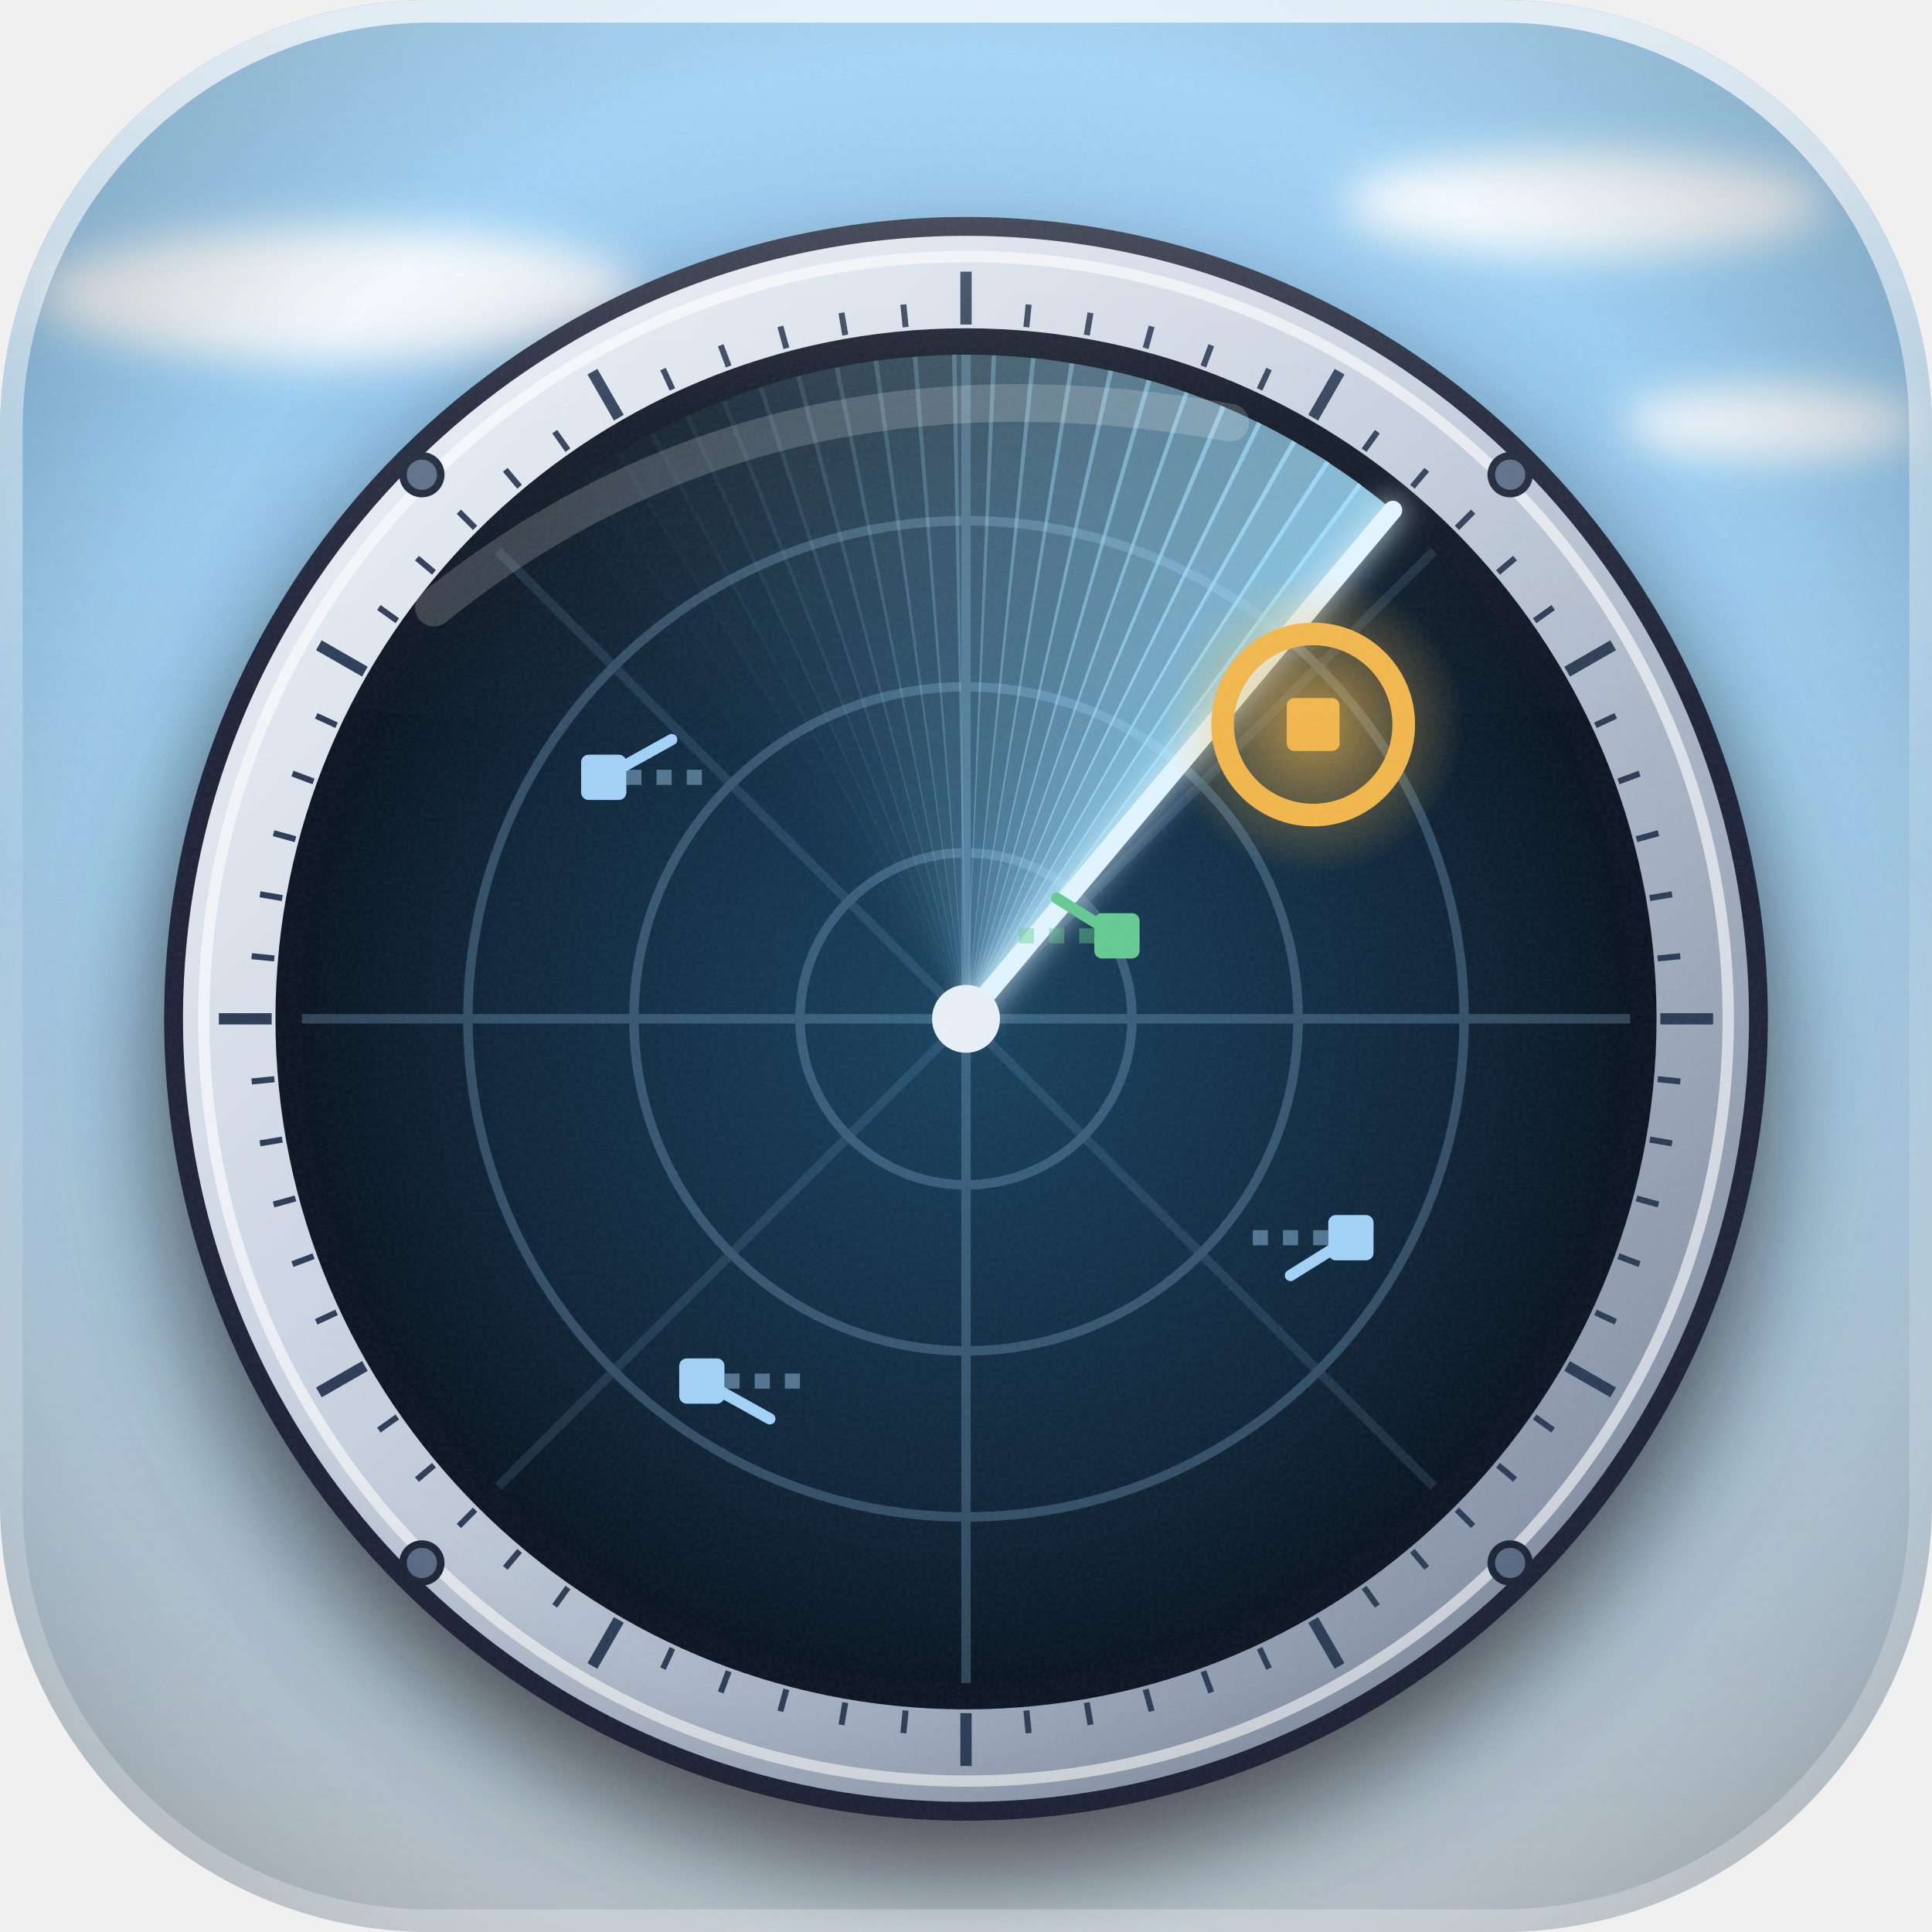
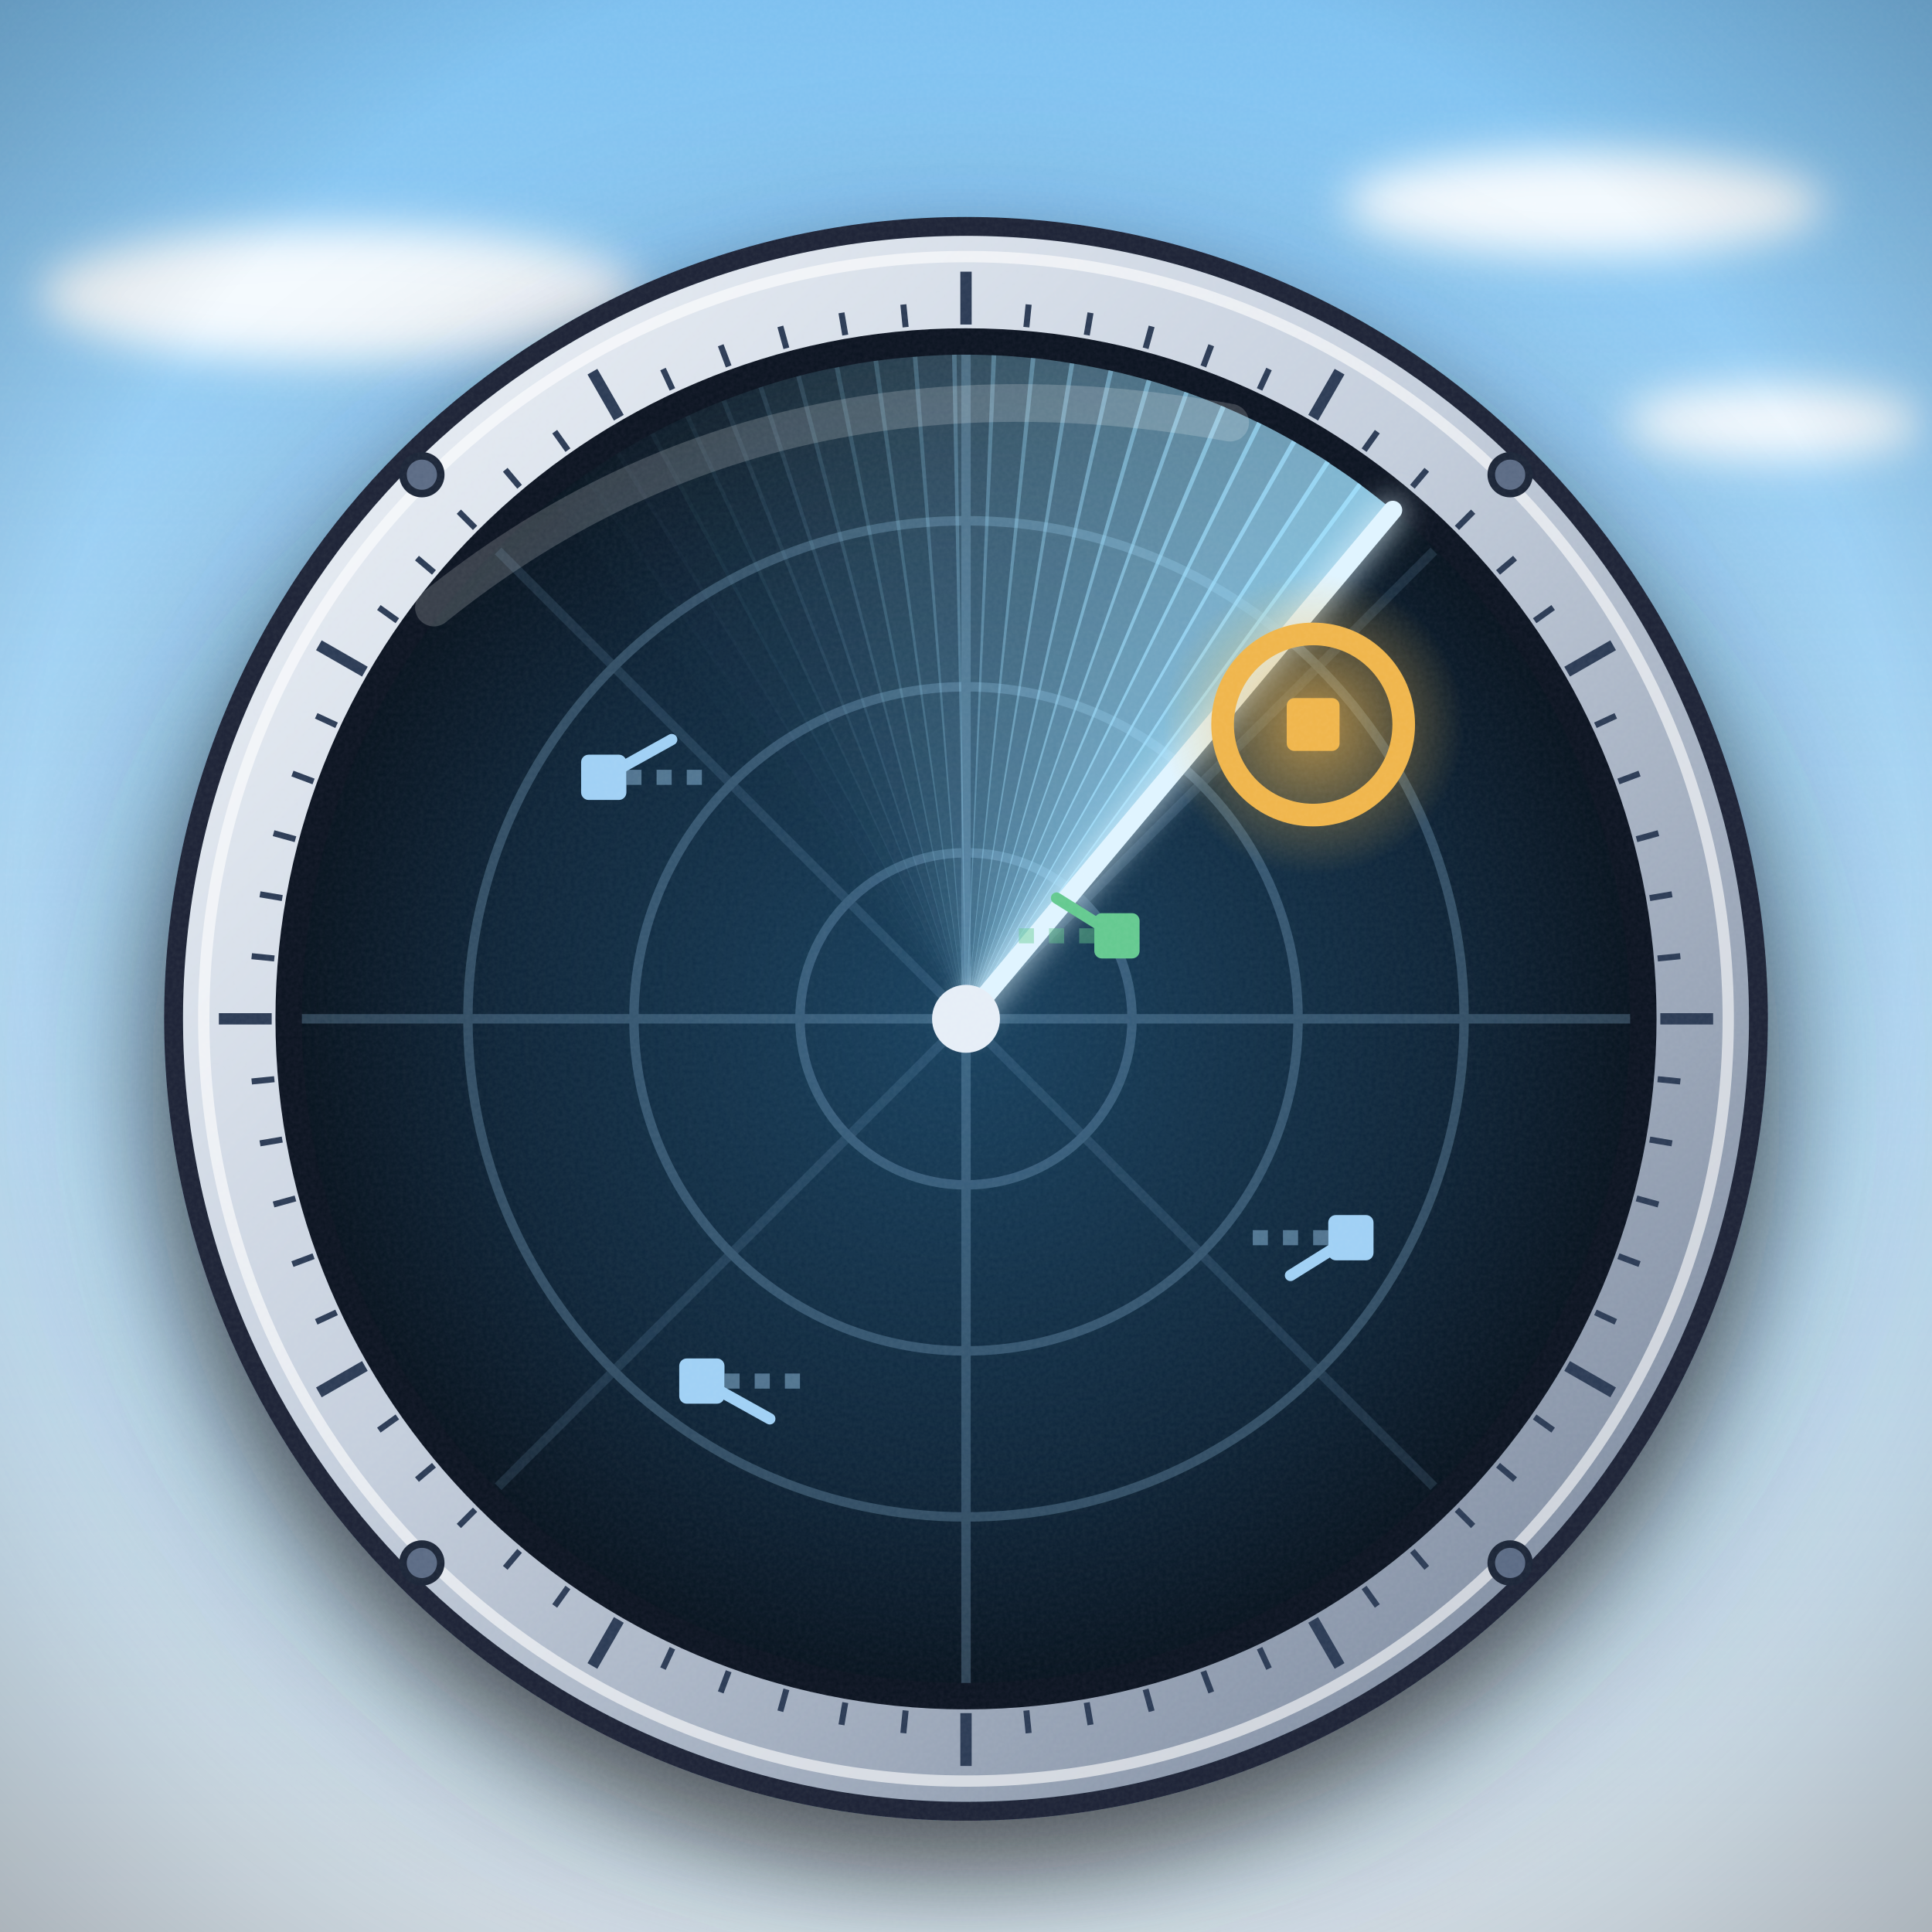
<svg xmlns="http://www.w3.org/2000/svg" viewBox="0 0 512 512">
  <defs>
    <clipPath id="sq">
-       <rect width="512" height="512" rx="114" />
+       <rect width="512" height="512" />
    </clipPath>
    <filter id="sh" x="-40%" y="-40%" width="180%" height="180%">
      <feDropShadow dx="0" dy="14" stdDeviation="12" flood-color="#000" flood-opacity=".5" />
    </filter>
    <filter id="sh2" x="-40%" y="-40%" width="180%" height="180%">
      <feDropShadow dx="0" dy="6" stdDeviation="5" flood-color="#000" flood-opacity=".4" />
    </filter>
    <filter id="glow" x="-100%" y="-100%" width="300%" height="300%">
      <feGaussianBlur stdDeviation="10" result="b" />
      <feMerge>
        <feMergeNode in="b" />
        <feMergeNode in="b" />
        <feMergeNode in="SourceGraphic" />
      </feMerge>
    </filter>
    <filter id="glowS" x="-100%" y="-100%" width="300%" height="300%">
      <feGaussianBlur stdDeviation="4" result="b" />
      <feMerge>
        <feMergeNode in="b" />
        <feMergeNode in="SourceGraphic" />
      </feMerge>
    </filter>
    <filter id="b2" x="-50%" y="-50%" width="200%" height="200%">
      <feGaussianBlur stdDeviation="2" />
    </filter>
    <filter id="b6" x="-50%" y="-50%" width="200%" height="200%">
      <feGaussianBlur stdDeviation="6" />
    </filter>
    <filter id="b14" x="-60%" y="-60%" width="220%" height="220%">
      <feGaussianBlur stdDeviation="14" />
    </filter>
    <filter id="b30" x="-80%" y="-80%" width="260%" height="260%">
      <feGaussianBlur stdDeviation="30" />
    </filter>
    <filter id="grain" x="0" y="0" width="100%" height="100%">
      <feTurbulence type="fractalNoise" baseFrequency=".9" numOctaves="2" seed="7" />
      <feColorMatrix values="0 0 0 0 1  0 0 0 0 1  0 0 0 0 1  0 0 0 .055 0" />
    </filter>
    <linearGradient id="gloss" x1="0" y1="0" x2="0" y2="1">
      <stop offset="0" stop-color="#fff" stop-opacity=".32" />
      <stop offset=".55" stop-color="#fff" stop-opacity=".05" />
      <stop offset="1" stop-color="#fff" stop-opacity="0" />
    </linearGradient>
-     <radialGradient id="vig" cx=".5" cy=".46" r=".74">
-       <stop offset=".58" stop-color="#000" stop-opacity="0" />
-       <stop offset="1" stop-color="#000" stop-opacity=".45" />
+     <radialGradient id="vig" cx=".5" cy=".46" r=".78">
+       <stop offset=".62" stop-color="#000" stop-opacity="0" />
+       <stop offset="1" stop-color="#000" stop-opacity=".32" />
    </radialGradient>
    <linearGradient id="rim" x1="0" y1="0" x2="0" y2="1">
      <stop offset="0" stop-color="#fff" stop-opacity=".7" />
      <stop offset=".45" stop-color="#fff" stop-opacity=".1" />
      <stop offset="1" stop-color="#fff" stop-opacity=".25" />
    </linearGradient>
    <radialGradient id="spark">
      <stop offset="0" stop-color="#fff" />
      <stop offset=".25" stop-color="#fff" stop-opacity=".85" />
      <stop offset="1" stop-color="#fff" stop-opacity="0" />
    </radialGradient>
    <linearGradient id="sky" x1="0" y1="0" x2="0" y2="1">
      <stop offset="0" stop-color="#7cc0f0" />
      <stop offset="0.6" stop-color="#bfe2fa" />
      <stop offset="1" stop-color="#eaf6ff" />
    </linearGradient>
    <linearGradient id="bezel" x1="0" y1="0" x2="1" y2="1">
      <stop offset="0" stop-color="#f2f6fb" />
      <stop offset="0.45" stop-color="#c4cedc" />
      <stop offset="1" stop-color="#6e7c92" />
    </linearGradient>
    <radialGradient id="scope" cx="0.5" cy="0.5" r="0.5">
      <stop offset="0" stop-color="#17405e" />
      <stop offset="0.7" stop-color="#0d2438" />
      <stop offset="1" stop-color="#06121e" />
    </radialGradient>
    <radialGradient id="amberGlow" cx="0.5" cy="0.5" r="0.5">
      <stop offset="0" stop-color="#f0b54a" stop-opacity="0.7" />
      <stop offset="1" stop-color="#f0b54a" stop-opacity="0" />
    </radialGradient>
  </defs>
  <g clip-path="url(#sq)">
    <rect width="512" height="512" fill="url(#sky)" />
    <g fill="#fff" filter="url(#b6)" opacity=".9">
      <ellipse cx="90" cy="78" rx="80" ry="18" />
      <ellipse cx="420" cy="54" rx="64" ry="14" />
      <ellipse cx="470" cy="112" rx="40" ry="10" />
    </g>
    <ellipse cx="256" cy="290" rx="216" ry="206" fill="#0a1a2a" opacity=".45" filter="url(#b30)" />
    <g filter="url(#sh)">
      <circle cx="256" cy="270" r="210" fill="url(#bezel)" stroke="#1a2436" stroke-width="5" />
    </g>
    <circle cx="256" cy="270" r="202" fill="none" stroke="#fff" stroke-opacity=".6" stroke-width="3" />
    <path d="M440.0 270.0 L454.0 270.0" stroke="#2a3a54" stroke-width="3" />
    <path d="M439.3 286.0 L445.3 286.6" stroke="#2a3a54" stroke-width="1.6" />
    <path d="M437.2 302.0 L443.1 303.0" stroke="#2a3a54" stroke-width="1.6" />
    <path d="M433.7 317.6 L439.5 319.2" stroke="#2a3a54" stroke-width="1.6" />
    <path d="M428.9 332.9 L434.5 335.0" stroke="#2a3a54" stroke-width="1.6" />
    <path d="M422.8 347.8 L428.2 350.3" stroke="#2a3a54" stroke-width="1.6" />
    <path d="M415.3 362.0 L427.5 369.0" stroke="#2a3a54" stroke-width="3" />
    <path d="M406.7 375.5 L411.6 379.0" stroke="#2a3a54" stroke-width="1.6" />
    <path d="M397.0 388.3 L401.5 392.1" stroke="#2a3a54" stroke-width="1.6" />
    <path d="M386.1 400.1 L390.4 404.4" stroke="#2a3a54" stroke-width="1.6" />
    <path d="M374.3 411.0 L378.1 415.5" stroke="#2a3a54" stroke-width="1.6" />
    <path d="M361.5 420.7 L365.0 425.6" stroke="#2a3a54" stroke-width="1.6" />
    <path d="M348.0 429.3 L355.0 441.5" stroke="#2a3a54" stroke-width="3" />
    <path d="M333.8 436.8 L336.3 442.2" stroke="#2a3a54" stroke-width="1.6" />
    <path d="M318.9 442.9 L321.0 448.5" stroke="#2a3a54" stroke-width="1.6" />
    <path d="M303.6 447.7 L305.2 453.5" stroke="#2a3a54" stroke-width="1.6" />
    <path d="M288.0 451.2 L289.0 457.1" stroke="#2a3a54" stroke-width="1.6" />
    <path d="M272.0 453.3 L272.6 459.3" stroke="#2a3a54" stroke-width="1.6" />
    <path d="M256.0 454.0 L256.0 468.0" stroke="#2a3a54" stroke-width="3" />
    <path d="M240.0 453.3 L239.4 459.3" stroke="#2a3a54" stroke-width="1.6" />
    <path d="M224.0 451.2 L223.0 457.1" stroke="#2a3a54" stroke-width="1.6" />
    <path d="M208.4 447.7 L206.8 453.5" stroke="#2a3a54" stroke-width="1.6" />
    <path d="M193.1 442.9 L191.0 448.5" stroke="#2a3a54" stroke-width="1.6" />
    <path d="M178.2 436.8 L175.7 442.2" stroke="#2a3a54" stroke-width="1.6" />
    <path d="M164.0 429.3 L157.0 441.5" stroke="#2a3a54" stroke-width="3" />
    <path d="M150.5 420.7 L147.0 425.6" stroke="#2a3a54" stroke-width="1.6" />
    <path d="M137.7 411.0 L133.9 415.5" stroke="#2a3a54" stroke-width="1.6" />
    <path d="M125.9 400.1 L121.6 404.4" stroke="#2a3a54" stroke-width="1.6" />
    <path d="M115.0 388.3 L110.5 392.1" stroke="#2a3a54" stroke-width="1.6" />
    <path d="M105.3 375.5 L100.4 379.0" stroke="#2a3a54" stroke-width="1.6" />
    <path d="M96.7 362.0 L84.5 369.0" stroke="#2a3a54" stroke-width="3" />
    <path d="M89.2 347.8 L83.8 350.3" stroke="#2a3a54" stroke-width="1.6" />
    <path d="M83.1 332.9 L77.5 335.0" stroke="#2a3a54" stroke-width="1.6" />
    <path d="M78.3 317.6 L72.5 319.2" stroke="#2a3a54" stroke-width="1.6" />
    <path d="M74.8 302.0 L68.9 303.0" stroke="#2a3a54" stroke-width="1.6" />
    <path d="M72.7 286.0 L66.7 286.6" stroke="#2a3a54" stroke-width="1.6" />
    <path d="M72.0 270.0 L58.0 270.0" stroke="#2a3a54" stroke-width="3" />
    <path d="M72.7 254.0 L66.7 253.4" stroke="#2a3a54" stroke-width="1.6" />
    <path d="M74.8 238.0 L68.9 237.0" stroke="#2a3a54" stroke-width="1.6" />
    <path d="M78.3 222.4 L72.5 220.8" stroke="#2a3a54" stroke-width="1.6" />
    <path d="M83.1 207.1 L77.5 205.0" stroke="#2a3a54" stroke-width="1.6" />
    <path d="M89.2 192.2 L83.8 189.7" stroke="#2a3a54" stroke-width="1.6" />
    <path d="M96.7 178.0 L84.5 171.0" stroke="#2a3a54" stroke-width="3" />
    <path d="M105.3 164.5 L100.4 161.0" stroke="#2a3a54" stroke-width="1.6" />
    <path d="M115.0 151.7 L110.5 147.9" stroke="#2a3a54" stroke-width="1.6" />
    <path d="M125.9 139.9 L121.6 135.6" stroke="#2a3a54" stroke-width="1.6" />
    <path d="M137.7 129.0 L133.9 124.5" stroke="#2a3a54" stroke-width="1.6" />
    <path d="M150.5 119.3 L147.0 114.4" stroke="#2a3a54" stroke-width="1.6" />
    <path d="M164.0 110.7 L157.0 98.5" stroke="#2a3a54" stroke-width="3" />
    <path d="M178.2 103.2 L175.7 97.8" stroke="#2a3a54" stroke-width="1.6" />
    <path d="M193.1 97.1 L191.0 91.5" stroke="#2a3a54" stroke-width="1.6" />
    <path d="M208.4 92.3 L206.8 86.5" stroke="#2a3a54" stroke-width="1.6" />
    <path d="M224.0 88.8 L223.0 82.9" stroke="#2a3a54" stroke-width="1.6" />
    <path d="M240.0 86.7 L239.4 80.7" stroke="#2a3a54" stroke-width="1.6" />
    <path d="M256.0 86.0 L256.0 72.0" stroke="#2a3a54" stroke-width="3" />
    <path d="M272.0 86.7 L272.6 80.7" stroke="#2a3a54" stroke-width="1.6" />
    <path d="M288.0 88.8 L289.0 82.9" stroke="#2a3a54" stroke-width="1.6" />
    <path d="M303.6 92.3 L305.2 86.5" stroke="#2a3a54" stroke-width="1.6" />
    <path d="M318.9 97.1 L321.0 91.5" stroke="#2a3a54" stroke-width="1.6" />
    <path d="M333.8 103.2 L336.3 97.8" stroke="#2a3a54" stroke-width="1.6" />
    <path d="M348.0 110.7 L355.0 98.5" stroke="#2a3a54" stroke-width="3" />
    <path d="M361.5 119.3 L365.0 114.4" stroke="#2a3a54" stroke-width="1.6" />
    <path d="M374.3 129.0 L378.1 124.5" stroke="#2a3a54" stroke-width="1.6" />
    <path d="M386.1 139.9 L390.4 135.6" stroke="#2a3a54" stroke-width="1.6" />
    <path d="M397.0 151.7 L401.5 147.9" stroke="#2a3a54" stroke-width="1.6" />
    <path d="M406.7 164.5 L411.6 161.0" stroke="#2a3a54" stroke-width="1.6" />
    <path d="M415.3 178.0 L427.5 171.0" stroke="#2a3a54" stroke-width="3" />
    <path d="M422.8 192.2 L428.2 189.7" stroke="#2a3a54" stroke-width="1.6" />
    <path d="M428.9 207.1 L434.5 205.0" stroke="#2a3a54" stroke-width="1.6" />
    <path d="M433.7 222.4 L439.5 220.8" stroke="#2a3a54" stroke-width="1.6" />
    <path d="M437.2 238.0 L443.1 237.0" stroke="#2a3a54" stroke-width="1.6" />
    <path d="M439.3 254.0 L445.3 253.4" stroke="#2a3a54" stroke-width="1.6" />
    <circle cx="256" cy="270" r="180" fill="#0a1220" stroke="#0a1220" stroke-width="6" />
    <circle cx="256" cy="270" r="176" fill="url(#scope)" />
    <g stroke="#9fd0f5" fill="none" opacity=".25" stroke-width="2.5">
      <circle cx="256" cy="270" r="132" />
      <circle cx="256" cy="270" r="88" />
      <circle cx="256" cy="270" r="44" />
      <path d="M256 94 V446 M80 270 H432" />
      <path d="M132 146 L380 394 M132 394 L380 146" opacity=".5" />
    </g>
    <path d="M256 270 L369.1 135.2 A176 176 0 0 0 359.9 128.0 Z" fill="#9fe0ff" opacity="0.850" />
    <path d="M256 270 L360.9 128.7 A176 176 0 0 0 351.3 122.1 Z" fill="#9fe0ff" opacity="0.787" />
    <path d="M256 270 L352.4 122.7 A176 176 0 0 0 342.4 116.7 Z" fill="#9fe0ff" opacity="0.727" />
    <path d="M256 270 L343.5 117.3 A176 176 0 0 0 333.2 111.8 Z" fill="#9fe0ff" opacity="0.668" />
    <path d="M256 270 L334.3 112.4 A176 176 0 0 0 323.6 107.5 Z" fill="#9fe0ff" opacity="0.612" />
    <path d="M256 270 L324.8 108.0 A176 176 0 0 0 313.9 103.8 Z" fill="#9fe0ff" opacity="0.558" />
    <path d="M256 270 L315.0 104.2 A176 176 0 0 0 303.9 100.6 Z" fill="#9fe0ff" opacity="0.506" />
    <path d="M256 270 L305.1 101.0 A176 176 0 0 0 293.8 98.1 Z" fill="#9fe0ff" opacity="0.457" />
    <path d="M256 270 L295.0 98.4 A176 176 0 0 0 283.5 96.2 Z" fill="#9fe0ff" opacity="0.410" />
    <path d="M256 270 L284.7 96.4 A176 176 0 0 0 273.2 94.8 Z" fill="#9fe0ff" opacity="0.365" />
    <path d="M256 270 L274.4 95.0 A176 176 0 0 0 262.8 94.1 Z" fill="#9fe0ff" opacity="0.322" />
    <path d="M256 270 L264.0 94.2 A176 176 0 0 0 252.3 94.0 Z" fill="#9fe0ff" opacity="0.282" />
    <path d="M256 270 L253.5 94.0 A176 176 0 0 0 241.9 94.6 Z" fill="#9fe0ff" opacity="0.244" />
    <path d="M256 270 L243.1 94.5 A176 176 0 0 0 231.5 95.7 Z" fill="#9fe0ff" opacity="0.209" />
    <path d="M256 270 L232.7 95.5 A176 176 0 0 0 221.2 97.5 Z" fill="#9fe0ff" opacity="0.176" />
    <path d="M256 270 L222.4 97.2 A176 176 0 0 0 211.0 99.8 Z" fill="#9fe0ff" opacity="0.145" />
    <path d="M256 270 L212.2 99.5 A176 176 0 0 0 201.0 102.8 Z" fill="#9fe0ff" opacity="0.118" />
    <path d="M256 270 L202.2 102.4 A176 176 0 0 0 191.2 106.4 Z" fill="#9fe0ff" opacity="0.093" />
    <path d="M256 270 L192.4 105.9 A176 176 0 0 0 181.6 110.5 Z" fill="#9fe0ff" opacity="0.070" />
    <path d="M256 270 L182.7 110.0 A176 176 0 0 0 172.3 115.2 Z" fill="#9fe0ff" opacity="0.050" />
    <path d="M256 270 L173.4 114.6 A176 176 0 0 0 163.3 120.4 Z" fill="#9fe0ff" opacity="0.034" />
    <path d="M256 270 L164.3 119.8 A176 176 0 0 0 154.5 126.2 Z" fill="#9fe0ff" opacity="0.020" />
    <path d="M256 270 L155.6 125.5 A176 176 0 0 0 146.2 132.5 Z" fill="#9fe0ff" opacity="0.010" />
    <path d="M256 270 L147.2 131.7 A176 176 0 0 0 138.2 139.2 Z" fill="#9fe0ff" opacity="0.003" />
    <path d="M256 270 L369.1 135.2" stroke="#dff4ff" stroke-width="5" stroke-linecap="round" filter="url(#glowS)" />
    <rect x="154" y="200" width="12" height="12" rx="2" fill="#9fd0f5" />
    <path d="M160 206 l18 -10" stroke="#9fd0f5" stroke-width="3" stroke-linecap="round" />
    <g fill="#9fd0f5" opacity=".45">
      <rect x="166" y="204" width="4" height="4" />
      <rect x="174" y="204" width="4" height="4" />
      <rect x="182" y="204" width="4" height="4" />
    </g>
    <rect x="352" y="322" width="12" height="12" rx="2" fill="#9fd0f5" />
    <path d="M358 328 l-16 10" stroke="#9fd0f5" stroke-width="3" stroke-linecap="round" />
    <g fill="#9fd0f5" opacity=".45">
      <rect x="348" y="326" width="4" height="4" />
      <rect x="340" y="326" width="4" height="4" />
      <rect x="332" y="326" width="4" height="4" />
    </g>
    <rect x="180" y="360" width="12" height="12" rx="2" fill="#9fd0f5" />
    <path d="M186 366 l18 10" stroke="#9fd0f5" stroke-width="3" stroke-linecap="round" />
    <g fill="#9fd0f5" opacity=".45">
      <rect x="192" y="364" width="4" height="4" />
      <rect x="200" y="364" width="4" height="4" />
      <rect x="208" y="364" width="4" height="4" />
    </g>
    <rect x="290" y="242" width="12" height="12" rx="2" fill="#63c98f" />
    <path d="M296 248 l-16 -10" stroke="#63c98f" stroke-width="3" stroke-linecap="round" />
    <g fill="#63c98f" opacity=".45">
      <rect x="286" y="246" width="4" height="4" />
      <rect x="278" y="246" width="4" height="4" />
      <rect x="270" y="246" width="4" height="4" />
    </g>
    <circle cx="348" cy="192" r="40" fill="url(#amberGlow)" />
    <circle cx="348" cy="192" r="24" fill="none" stroke="#f0b54a" stroke-width="6" />
    <rect x="341" y="185" width="14" height="14" rx="2" fill="#f0b54a" />
    <circle cx="256" cy="270" r="9" fill="#e6eef7" />
    <path d="M115 161 Q203 90 326 112" stroke="#fff" stroke-width="10" fill="none" opacity=".18" stroke-linecap="round" />
    <g fill="#5a6a84" stroke="#1a2436" stroke-width="2">
      <circle cx="400.2" cy="414.2" r="5" />
      <circle cx="111.8" cy="414.2" r="5" />
      <circle cx="111.8" cy="125.8" r="5" />
      <circle cx="400.2" cy="125.8" r="5" />
    </g>
    <rect width="512" height="512" filter="url(#grain)" />
    <rect width="512" height="512" fill="url(#vig)" />
-     <path d="M0 0 H512 V170 Q256 228 0 170 Z" fill="url(#gloss)" />
  </g>
-   <rect x="3" y="3" width="506" height="506" rx="111" fill="none" stroke="url(#rim)" stroke-width="6" />
</svg>
